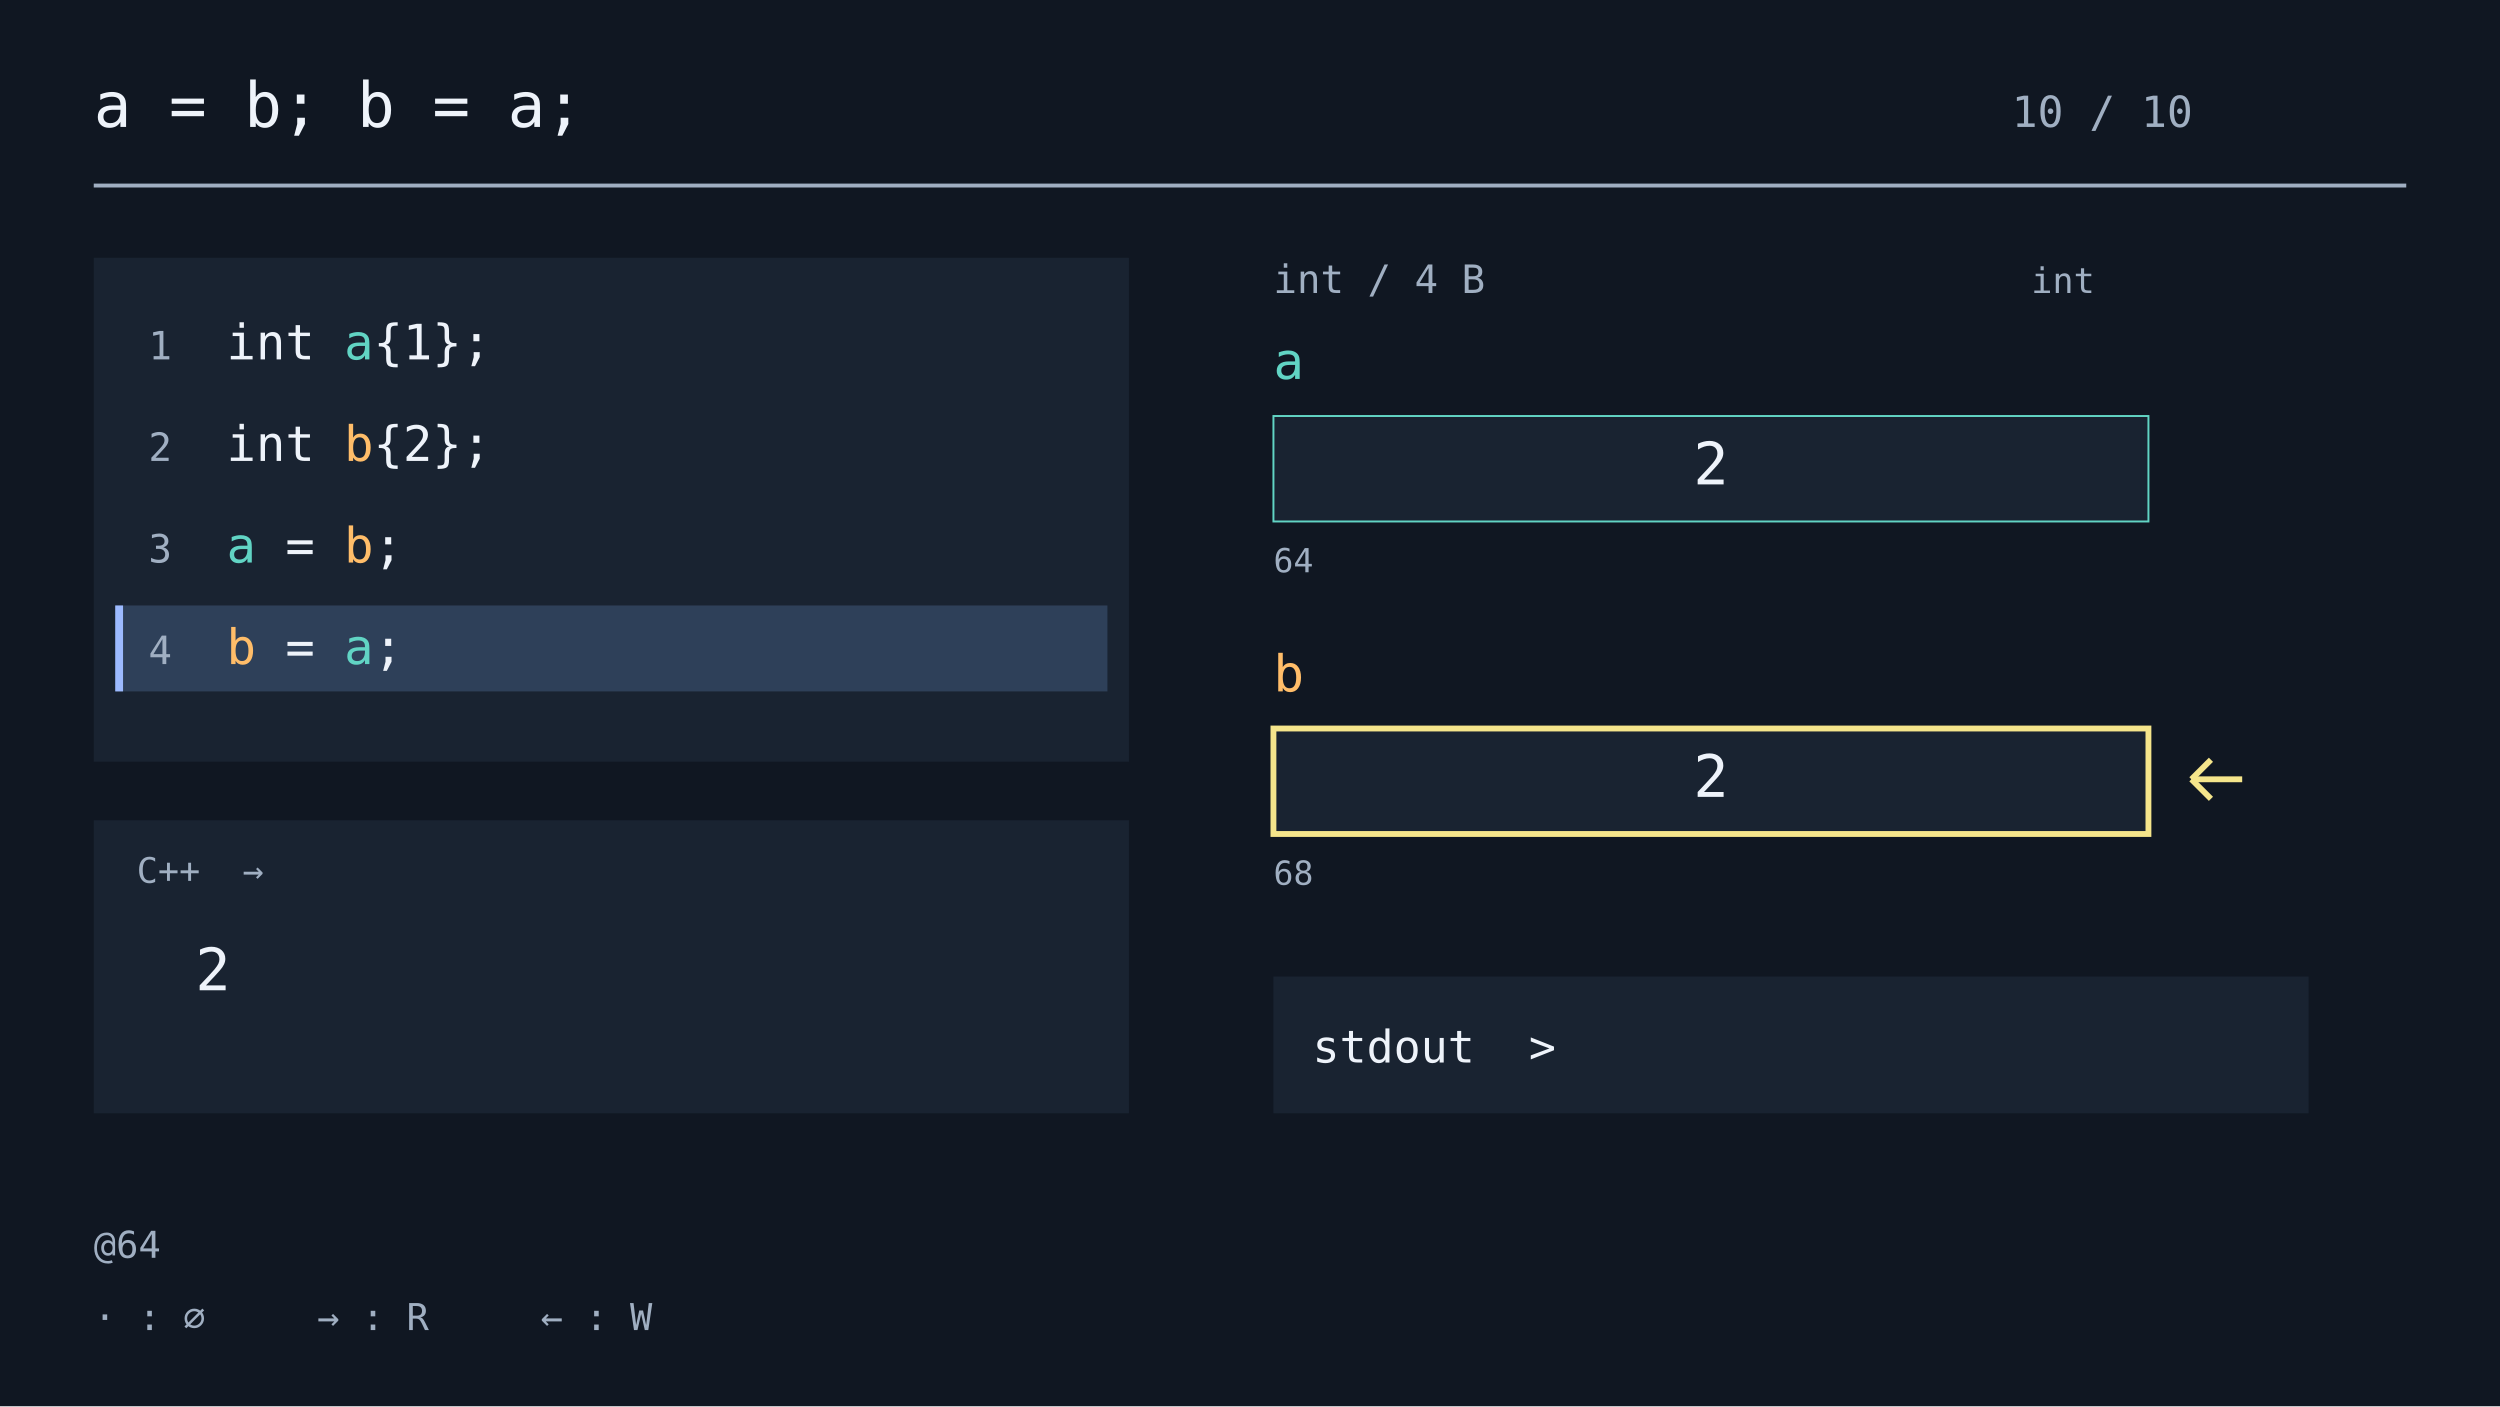
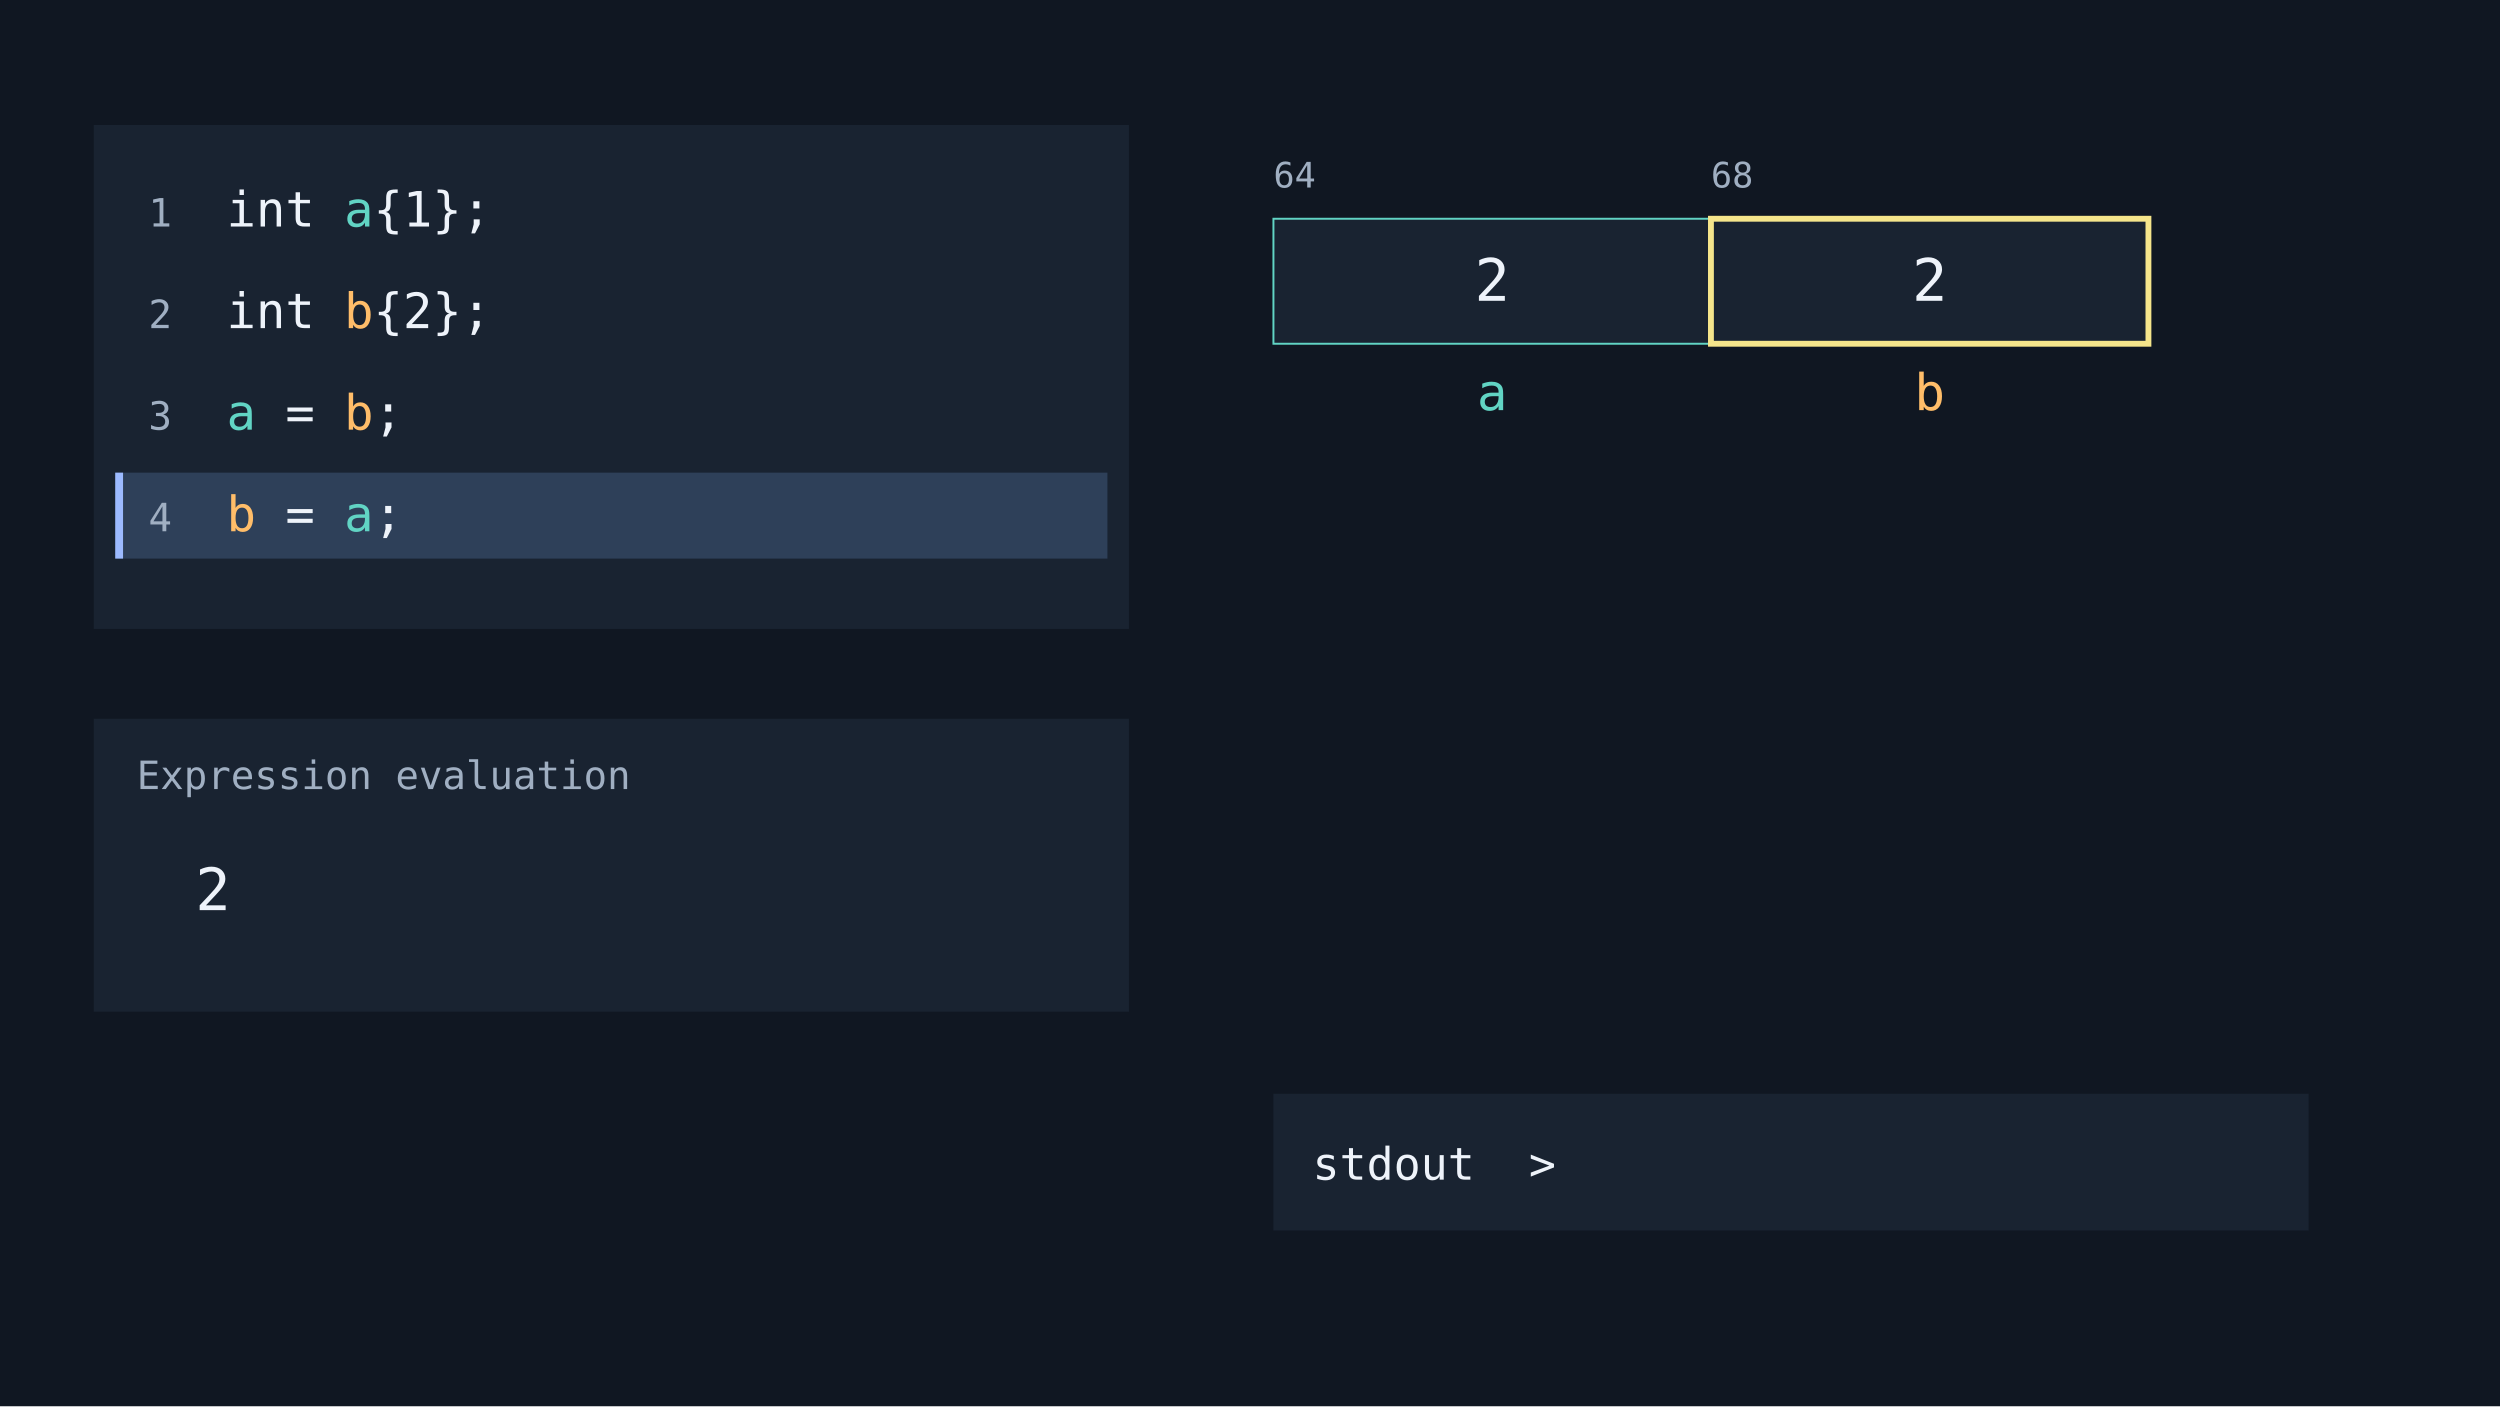
<svg xmlns="http://www.w3.org/2000/svg" viewBox="0 0 1280 720" width="1280" height="720" role="img">
  <rect x="0" y="0" width="1280" height="720" fill="#101722" stroke="none" stroke-width="1" />
-   <text x="48" y="65" font-family="DejaVu Sans Mono,monospace" font-size="32" fill="#eef3fa" xml:space="preserve">a = b; b = a;</text>
-   <text x="1030" y="65" font-family="DejaVu Sans Mono,monospace" font-size="22" fill="#a0afc2" xml:space="preserve">10 / 10</text>
-   <line x1="48" y1="95" x2="1232" y2="95" stroke="#a0afc2" stroke-width="2" />
-   <rect x="48" y="132" width="530" height="258" fill="#192331" stroke="none" stroke-width="1" />
-   <rect x="48" y="420" width="530" height="150" fill="#192331" stroke="none" stroke-width="1" />
-   <text x="70" y="452" font-family="DejaVu Sans Mono,monospace" font-size="18" fill="#a0afc2" xml:space="preserve">C++  →</text>
-   <text x="100" y="507" font-family="DejaVu Sans Mono,monospace" font-size="30" fill="#eef3fa" xml:space="preserve">2</text>
-   <text x="652" y="150" font-family="DejaVu Sans Mono,monospace" font-size="20" fill="#a0afc2" xml:space="preserve">int / 4 B</text>
-   <text x="1040" y="150" font-family="DejaVu Sans Mono,monospace" font-size="18" fill="#a0afc2" xml:space="preserve">int</text>
-   <text x="76" y="184" font-family="DejaVu Sans Mono,monospace" font-size="20" fill="#a0afc2" xml:space="preserve">1</text>
-   <text x="116" y="184" font-family="DejaVu Sans Mono,monospace" font-size="25" fill="#eef3fa" xml:space="preserve" />
-   <text x="116.0" y="184" font-family="DejaVu Sans Mono,monospace" font-size="25" fill="#eef3fa" xml:space="preserve">int</text>
-   <text x="161.15" y="184" font-family="DejaVu Sans Mono,monospace" font-size="25" fill="#eef3fa" xml:space="preserve"> </text>
-   <text x="176.2" y="184" font-family="DejaVu Sans Mono,monospace" font-size="25" fill="#61d4c4" xml:space="preserve">a</text>
-   <text x="191.25" y="184" font-family="DejaVu Sans Mono,monospace" font-size="25" fill="#eef3fa" xml:space="preserve">{1};</text>
-   <text x="76" y="236" font-family="DejaVu Sans Mono,monospace" font-size="20" fill="#a0afc2" xml:space="preserve">2</text>
-   <text x="116" y="236" font-family="DejaVu Sans Mono,monospace" font-size="25" fill="#eef3fa" xml:space="preserve" />
-   <text x="116.0" y="236" font-family="DejaVu Sans Mono,monospace" font-size="25" fill="#eef3fa" xml:space="preserve">int</text>
-   <text x="161.15" y="236" font-family="DejaVu Sans Mono,monospace" font-size="25" fill="#eef3fa" xml:space="preserve"> </text>
-   <text x="176.2" y="236" font-family="DejaVu Sans Mono,monospace" font-size="25" fill="#ffbd69" xml:space="preserve">b</text>
-   <text x="191.25" y="236" font-family="DejaVu Sans Mono,monospace" font-size="25" fill="#eef3fa" xml:space="preserve">{2};</text>
-   <text x="76" y="288" font-family="DejaVu Sans Mono,monospace" font-size="20" fill="#a0afc2" xml:space="preserve">3</text>
-   <text x="116" y="288" font-family="DejaVu Sans Mono,monospace" font-size="25" fill="#eef3fa" xml:space="preserve" />
-   <text x="116.0" y="288" font-family="DejaVu Sans Mono,monospace" font-size="25" fill="#61d4c4" xml:space="preserve">a</text>
-   <text x="131.05" y="288" font-family="DejaVu Sans Mono,monospace" font-size="25" fill="#eef3fa" xml:space="preserve"> = </text>
-   <text x="176.2" y="288" font-family="DejaVu Sans Mono,monospace" font-size="25" fill="#ffbd69" xml:space="preserve">b</text>
-   <text x="191.25" y="288" font-family="DejaVu Sans Mono,monospace" font-size="25" fill="#eef3fa" xml:space="preserve">;</text>
-   <rect x="59" y="310" width="508" height="44" fill="#2e4059" stroke="none" stroke-width="1" />
-   <rect x="59" y="310" width="4" height="44" fill="#9cbaff" stroke="none" stroke-width="1" />
-   <text x="76" y="340" font-family="DejaVu Sans Mono,monospace" font-size="20" fill="#a0afc2" xml:space="preserve">4</text>
-   <text x="116" y="340" font-family="DejaVu Sans Mono,monospace" font-size="25" fill="#eef3fa" xml:space="preserve" />
-   <text x="116.0" y="340" font-family="DejaVu Sans Mono,monospace" font-size="25" fill="#ffbd69" xml:space="preserve">b</text>
-   <text x="131.05" y="340" font-family="DejaVu Sans Mono,monospace" font-size="25" fill="#eef3fa" xml:space="preserve"> = </text>
-   <text x="176.2" y="340" font-family="DejaVu Sans Mono,monospace" font-size="25" fill="#61d4c4" xml:space="preserve">a</text>
-   <text x="191.25" y="340" font-family="DejaVu Sans Mono,monospace" font-size="25" fill="#eef3fa" xml:space="preserve">;</text>
-   <text x="652" y="194" font-family="DejaVu Sans Mono,monospace" font-size="26" fill="#61d4c4" xml:space="preserve">a</text>
-   <rect x="652" y="213" width="448" height="54" fill="#192331" stroke="#61d4c4" stroke-width="1" />
-   <text x="866.97" y="248" font-family="DejaVu Sans Mono,monospace" font-size="30" fill="#eef3fa" xml:space="preserve">2</text>
-   <text x="652" y="293" font-family="DejaVu Sans Mono,monospace" font-size="17" fill="#a0afc2" xml:space="preserve">64</text>
-   <text x="652" y="354" font-family="DejaVu Sans Mono,monospace" font-size="26" fill="#ffbd69" xml:space="preserve">b</text>
-   <rect x="652" y="373" width="448" height="54" fill="#192331" stroke="#f5e58b" stroke-width="3" />
-   <text x="866.97" y="408" font-family="DejaVu Sans Mono,monospace" font-size="30" fill="#eef3fa" xml:space="preserve">2</text>
-   <text x="652" y="453" font-family="DejaVu Sans Mono,monospace" font-size="17" fill="#a0afc2" xml:space="preserve">68</text>
-   <line x1="1148" y1="399" x2="1122" y2="399" stroke="#f5e58b" stroke-width="3" />
-   <line x1="1122" y1="399" x2="1132" y2="389" stroke="#f5e58b" stroke-width="3" />
-   <line x1="1122" y1="399" x2="1132" y2="409" stroke="#f5e58b" stroke-width="3" />
-   <rect x="652" y="500" width="530" height="70" fill="#192331" stroke="none" stroke-width="1" />
-   <text x="672" y="544" font-family="DejaVu Sans Mono,monospace" font-size="23" fill="#eef3fa" xml:space="preserve">stdout  &gt; </text>
-   <text x="48" y="644" font-family="DejaVu Sans Mono,monospace" font-size="19" fill="#a0afc2" xml:space="preserve">@64</text>
-   <text x="48" y="681" font-family="DejaVu Sans Mono,monospace" font-size="19" fill="#a0afc2" xml:space="preserve">· : ∅     → : R     ← : W</text>
+   <rect x="48" y="64" width="530" height="258" fill="#192331" stroke="none" stroke-width="1" />
+   <rect x="48" y="368" width="530" height="150" fill="#192331" stroke="none" stroke-width="1" />
+   <text x="70" y="404" font-family="DejaVu Sans Mono,monospace" font-size="20" fill="#a0afc2" xml:space="preserve">Expression evaluation</text>
+   <text x="100" y="466" font-family="DejaVu Sans Mono,monospace" font-size="30" fill="#eef3fa" xml:space="preserve">2</text>
+   <text x="76" y="116" font-family="DejaVu Sans Mono,monospace" font-size="20" fill="#a0afc2" xml:space="preserve">1</text>
+   <text x="116" y="116" font-family="DejaVu Sans Mono,monospace" font-size="25" fill="#eef3fa" xml:space="preserve" />
+   <text x="116.0" y="116" font-family="DejaVu Sans Mono,monospace" font-size="25" fill="#eef3fa" xml:space="preserve">int</text>
+   <text x="161.15" y="116" font-family="DejaVu Sans Mono,monospace" font-size="25" fill="#eef3fa" xml:space="preserve"> </text>
+   <text x="176.2" y="116" font-family="DejaVu Sans Mono,monospace" font-size="25" fill="#61d4c4" xml:space="preserve">a</text>
+   <text x="191.25" y="116" font-family="DejaVu Sans Mono,monospace" font-size="25" fill="#eef3fa" xml:space="preserve">{1};</text>
+   <text x="76" y="168" font-family="DejaVu Sans Mono,monospace" font-size="20" fill="#a0afc2" xml:space="preserve">2</text>
+   <text x="116" y="168" font-family="DejaVu Sans Mono,monospace" font-size="25" fill="#eef3fa" xml:space="preserve" />
+   <text x="116.0" y="168" font-family="DejaVu Sans Mono,monospace" font-size="25" fill="#eef3fa" xml:space="preserve">int</text>
+   <text x="161.15" y="168" font-family="DejaVu Sans Mono,monospace" font-size="25" fill="#eef3fa" xml:space="preserve"> </text>
+   <text x="176.2" y="168" font-family="DejaVu Sans Mono,monospace" font-size="25" fill="#ffbd69" xml:space="preserve">b</text>
+   <text x="191.25" y="168" font-family="DejaVu Sans Mono,monospace" font-size="25" fill="#eef3fa" xml:space="preserve">{2};</text>
+   <text x="76" y="220" font-family="DejaVu Sans Mono,monospace" font-size="20" fill="#a0afc2" xml:space="preserve">3</text>
+   <text x="116" y="220" font-family="DejaVu Sans Mono,monospace" font-size="25" fill="#eef3fa" xml:space="preserve" />
+   <text x="116.0" y="220" font-family="DejaVu Sans Mono,monospace" font-size="25" fill="#61d4c4" xml:space="preserve">a</text>
+   <text x="131.05" y="220" font-family="DejaVu Sans Mono,monospace" font-size="25" fill="#eef3fa" xml:space="preserve"> = </text>
+   <text x="176.2" y="220" font-family="DejaVu Sans Mono,monospace" font-size="25" fill="#ffbd69" xml:space="preserve">b</text>
+   <text x="191.25" y="220" font-family="DejaVu Sans Mono,monospace" font-size="25" fill="#eef3fa" xml:space="preserve">;</text>
+   <rect x="59" y="242" width="508" height="44" fill="#2e4059" stroke="none" stroke-width="1" />
+   <rect x="59" y="242" width="4" height="44" fill="#9cbaff" stroke="none" stroke-width="1" />
+   <text x="76" y="272" font-family="DejaVu Sans Mono,monospace" font-size="20" fill="#a0afc2" xml:space="preserve">4</text>
+   <text x="116" y="272" font-family="DejaVu Sans Mono,monospace" font-size="25" fill="#eef3fa" xml:space="preserve" />
+   <text x="116.0" y="272" font-family="DejaVu Sans Mono,monospace" font-size="25" fill="#ffbd69" xml:space="preserve">b</text>
+   <text x="131.05" y="272" font-family="DejaVu Sans Mono,monospace" font-size="25" fill="#eef3fa" xml:space="preserve"> = </text>
+   <text x="176.2" y="272" font-family="DejaVu Sans Mono,monospace" font-size="25" fill="#61d4c4" xml:space="preserve">a</text>
+   <text x="191.25" y="272" font-family="DejaVu Sans Mono,monospace" font-size="25" fill="#eef3fa" xml:space="preserve">;</text>
+   <text x="652" y="96" font-family="DejaVu Sans Mono,monospace" font-size="18" fill="#a0afc2" xml:space="preserve">64</text>
+   <text x="756.174" y="210" font-family="DejaVu Sans Mono,monospace" font-size="26" fill="#61d4c4" xml:space="preserve">a</text>
+   <rect x="652" y="112" width="224.0" height="64" fill="#192331" stroke="#61d4c4" stroke-width="1" />
+   <text x="754.97" y="154" font-family="DejaVu Sans Mono,monospace" font-size="30" fill="#eef3fa" xml:space="preserve">2</text>
+   <text x="876.0" y="96" font-family="DejaVu Sans Mono,monospace" font-size="18" fill="#a0afc2" xml:space="preserve">68</text>
+   <text x="980.174" y="210" font-family="DejaVu Sans Mono,monospace" font-size="26" fill="#ffbd69" xml:space="preserve">b</text>
+   <rect x="876.0" y="112" width="224.0" height="64" fill="#192331" stroke="#f5e58b" stroke-width="3" />
+   <text x="978.97" y="154" font-family="DejaVu Sans Mono,monospace" font-size="30" fill="#eef3fa" xml:space="preserve">2</text>
+   <rect x="652" y="560" width="530" height="70" fill="#192331" stroke="none" stroke-width="1" />
+   <text x="672" y="604" font-family="DejaVu Sans Mono,monospace" font-size="23" fill="#eef3fa" xml:space="preserve">stdout  &gt; </text>
</svg>
